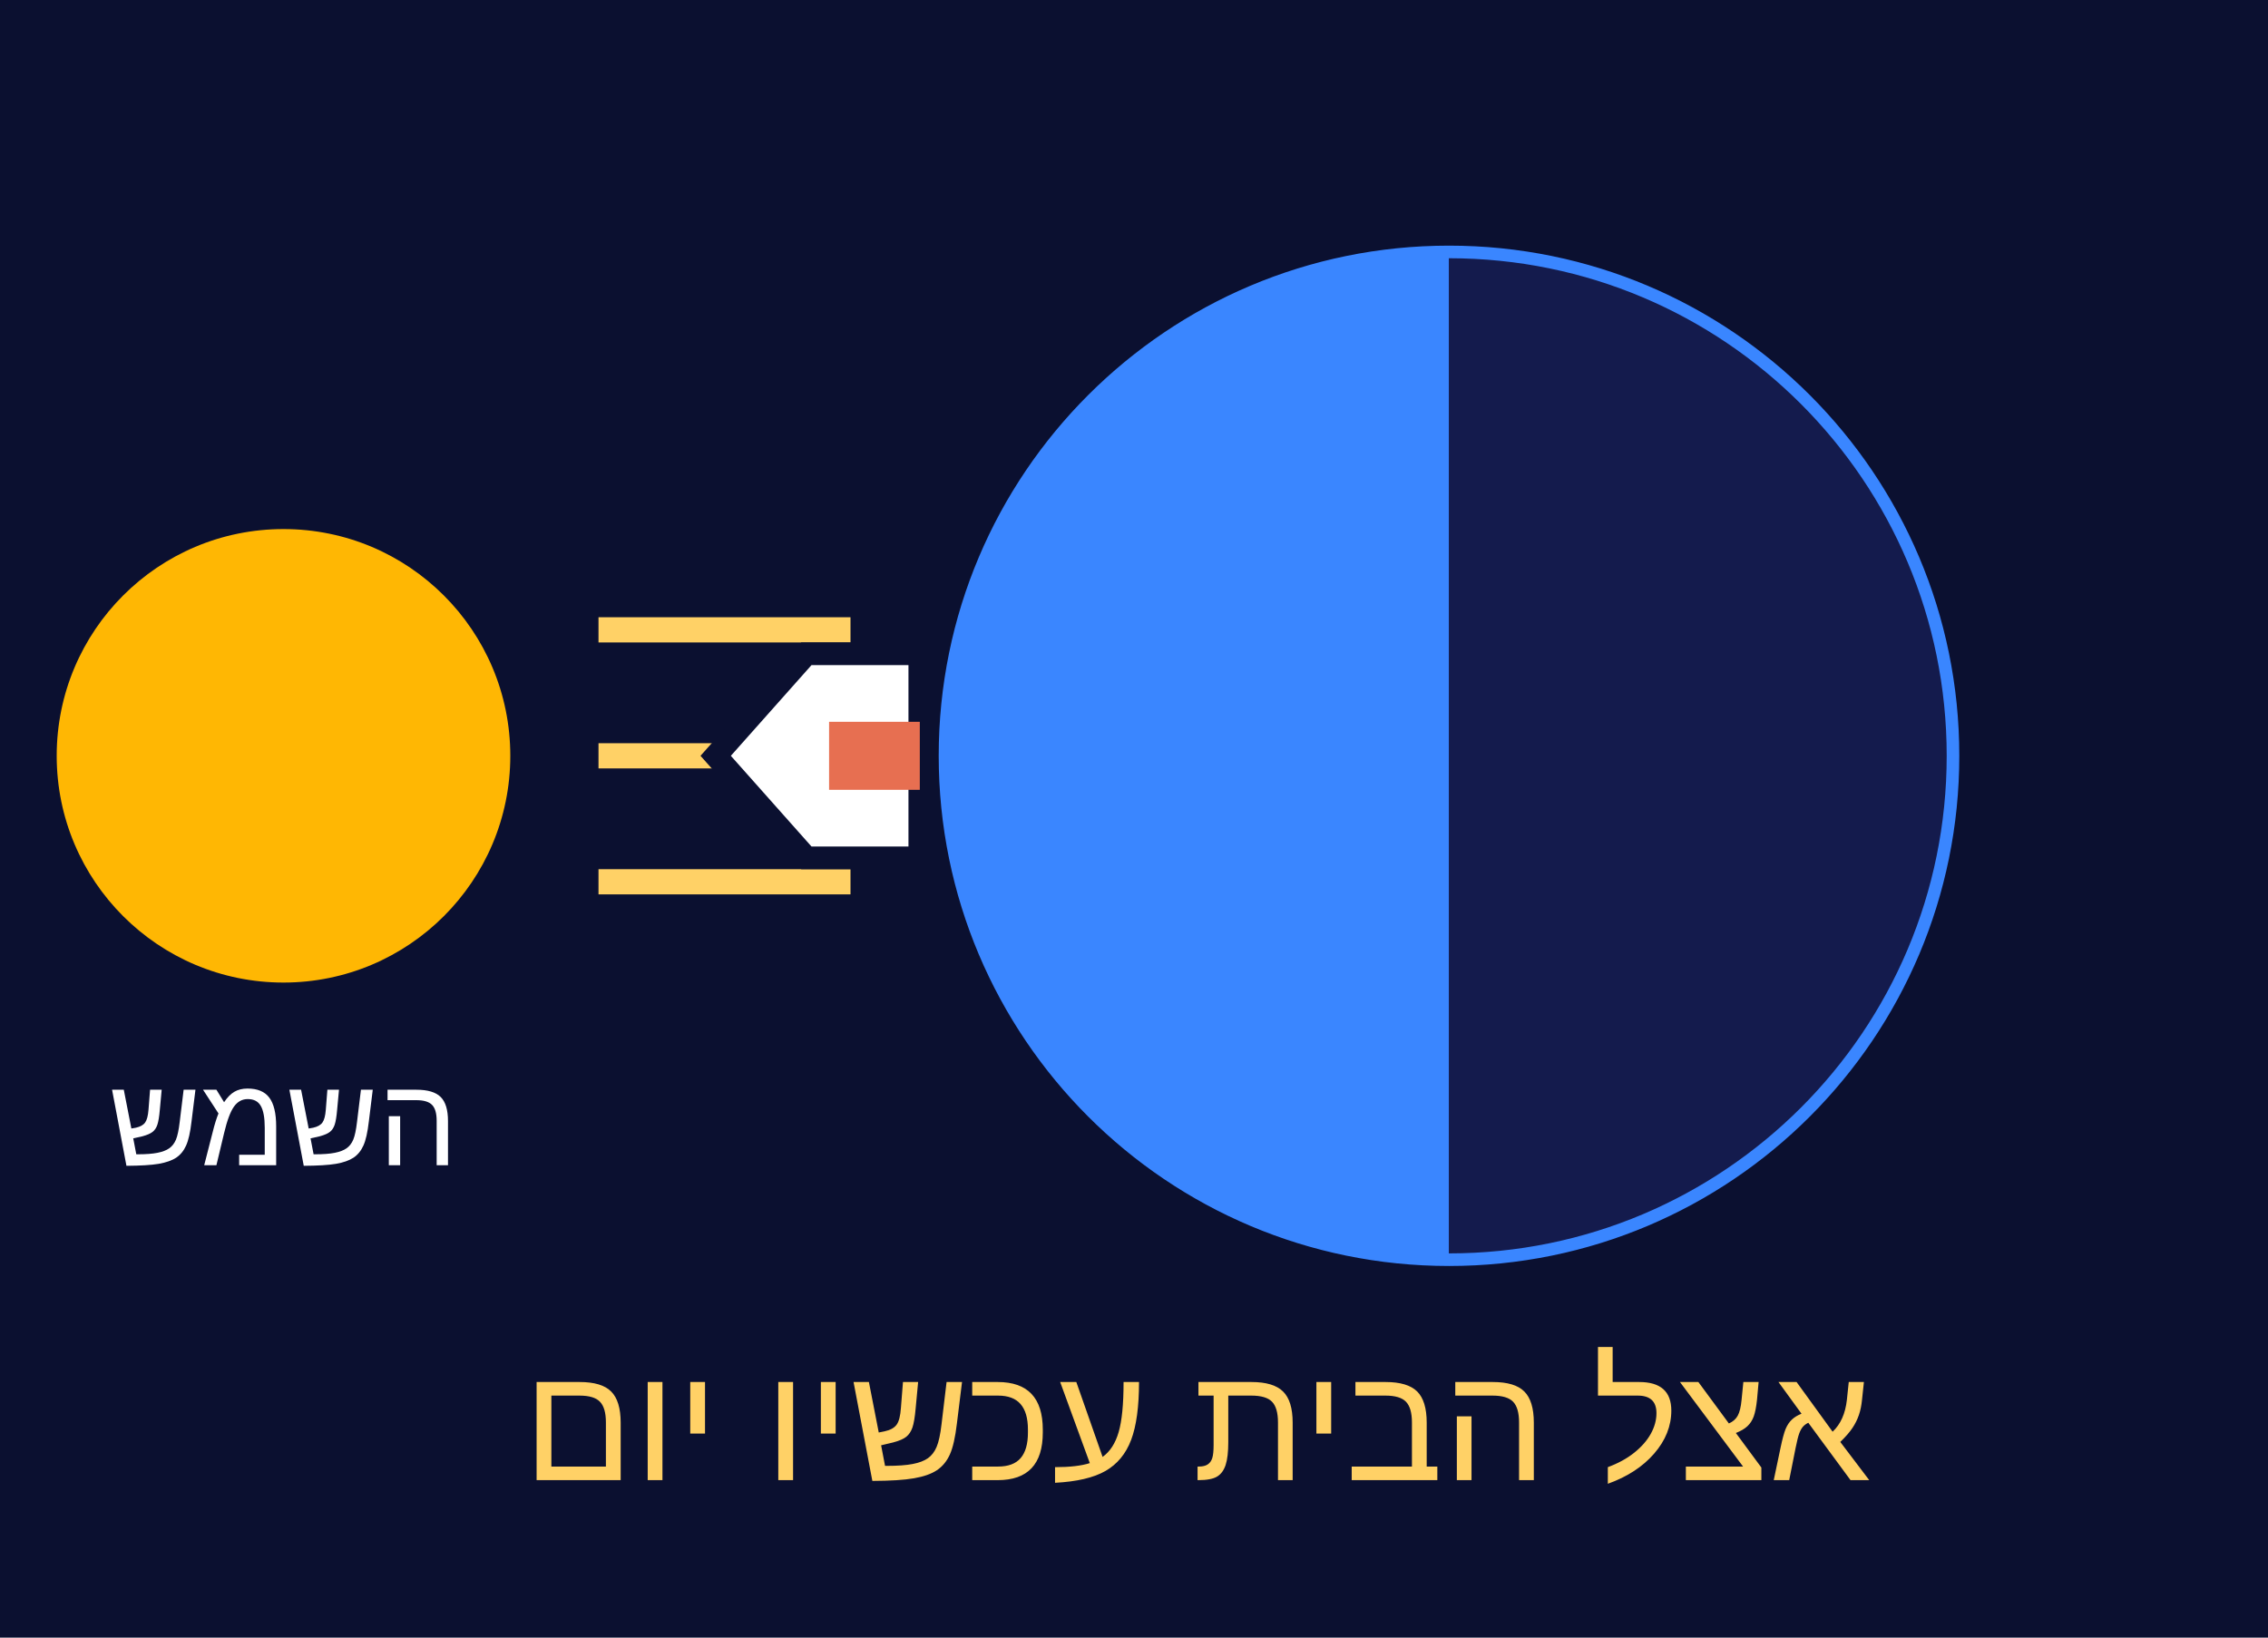
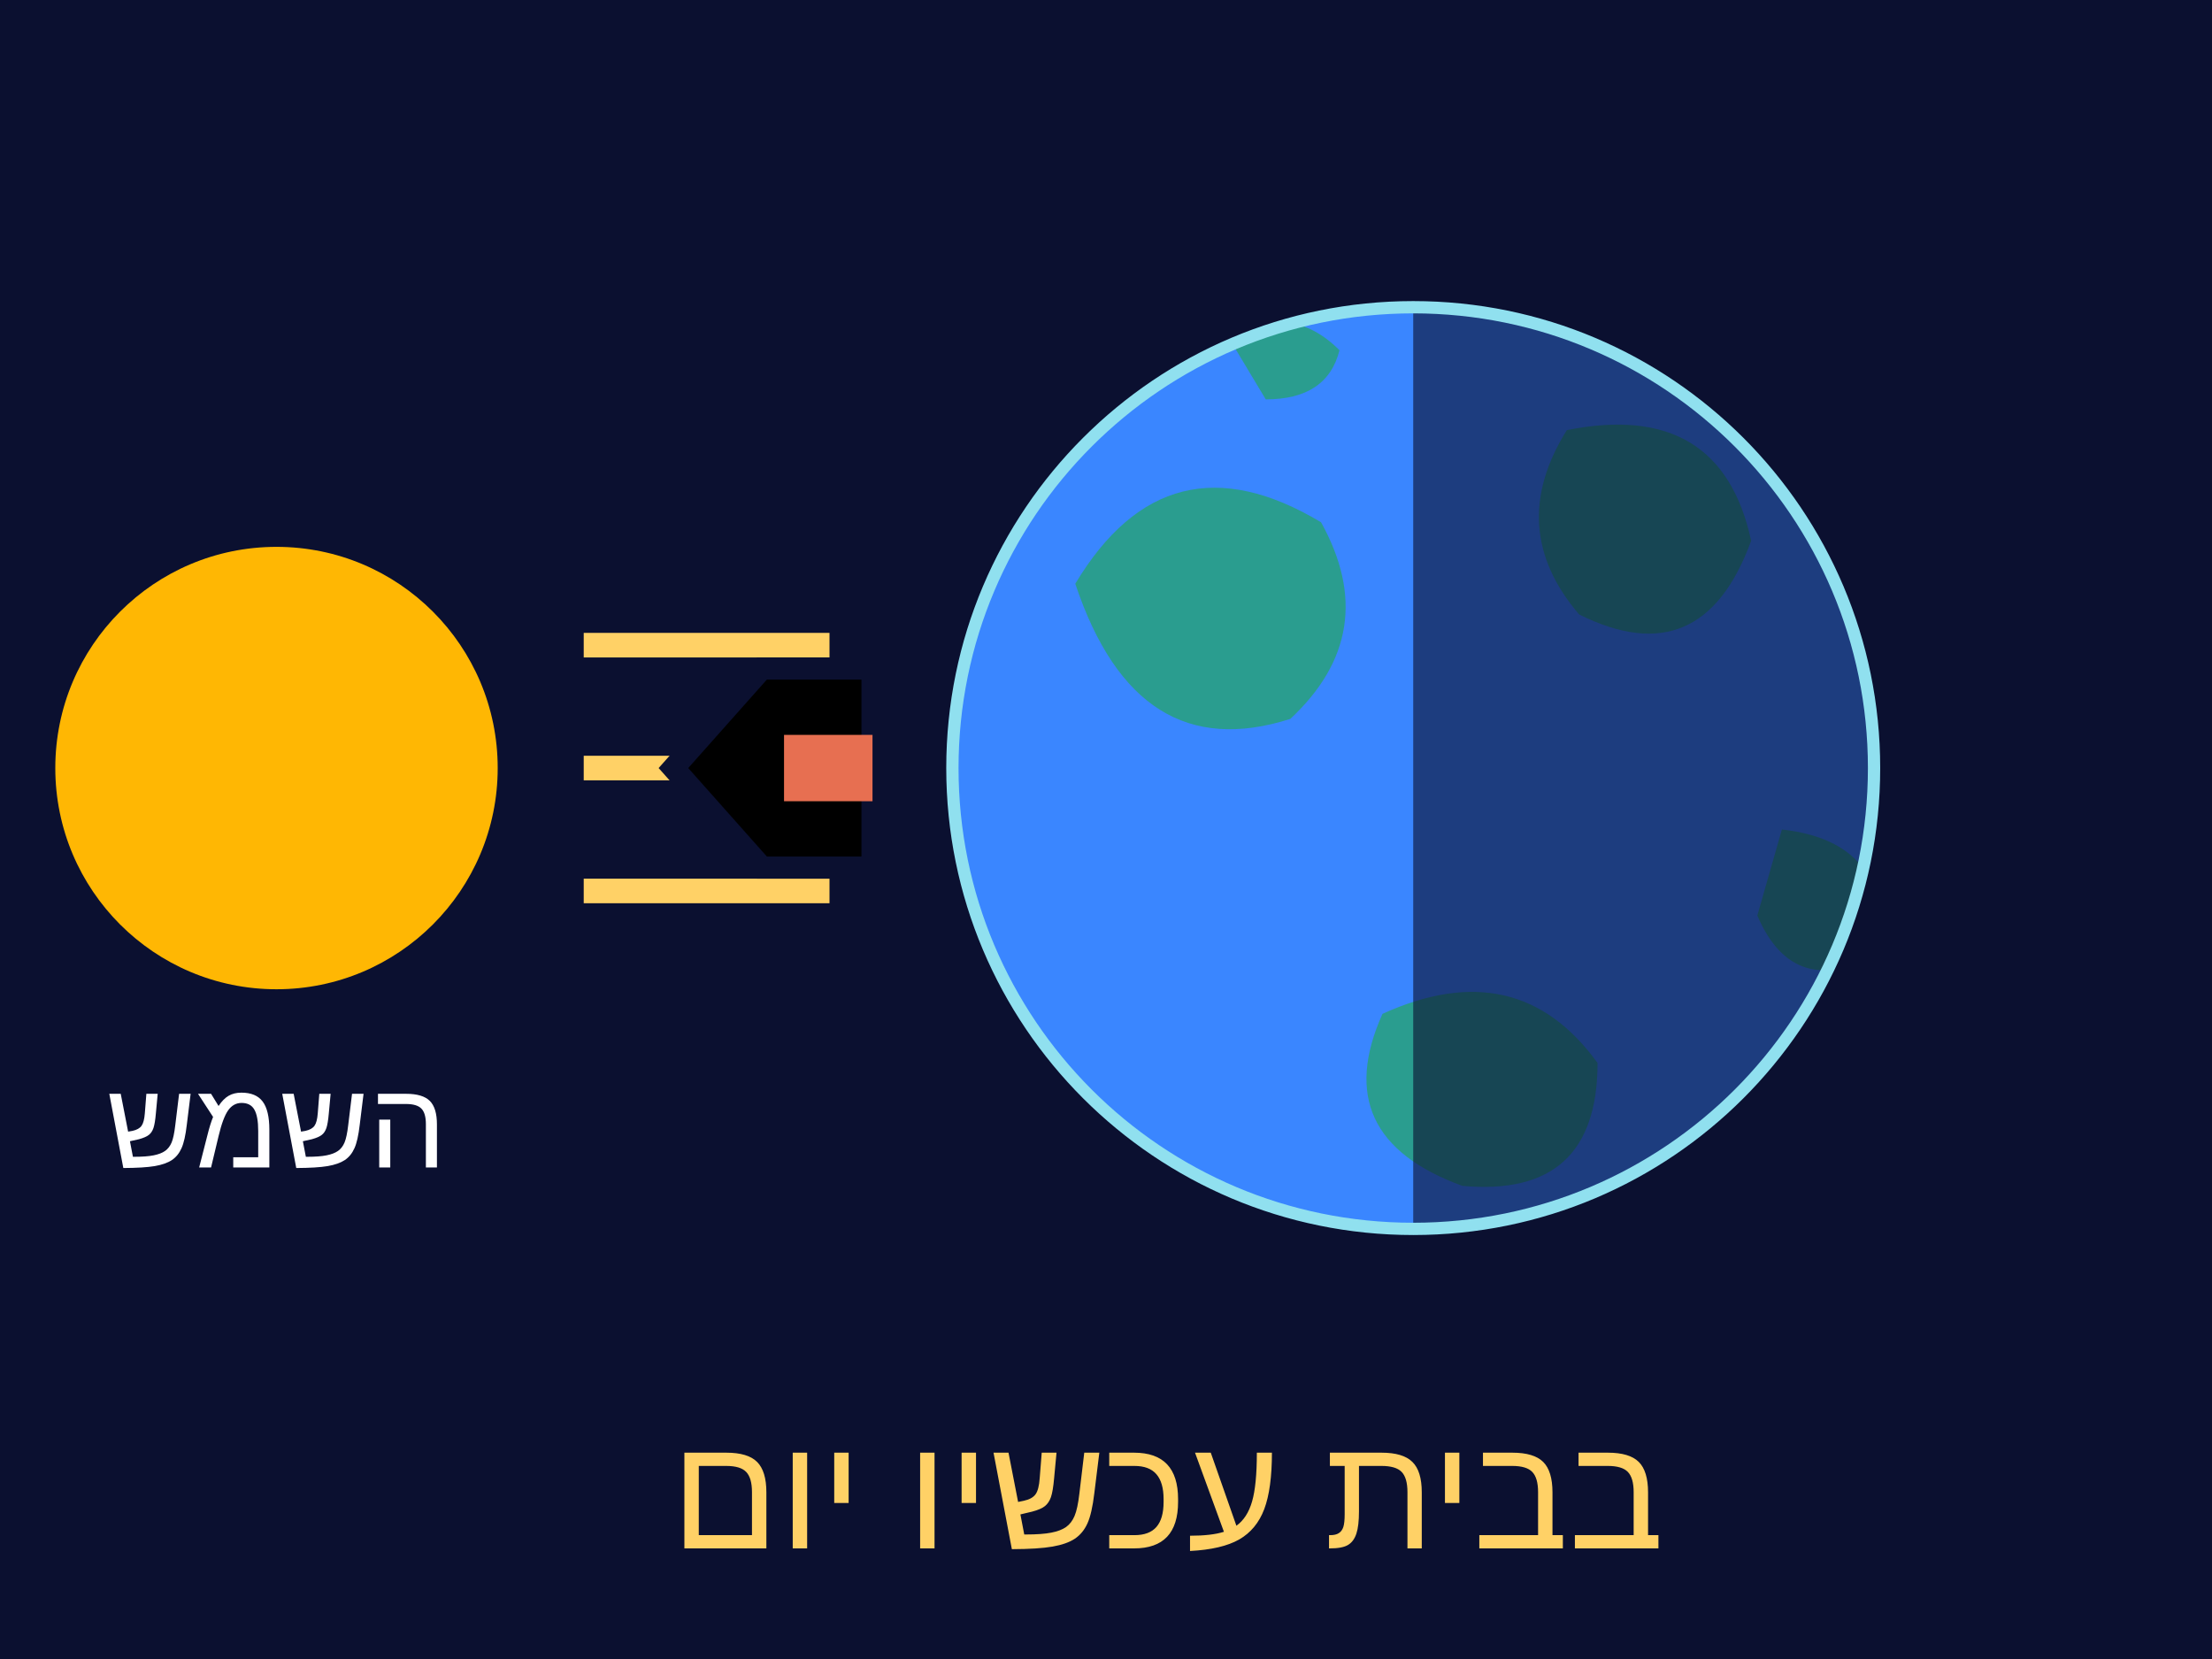
- <svg xmlns="http://www.w3.org/2000/svg" viewBox="0 0 360 260" width="360" height="260" role="img">
-   <rect width="360" height="260" fill="#0b1030" />
-   <circle cx="45" cy="120" r="36" fill="#ffb703" />
+ <svg xmlns="http://www.w3.org/2000/svg" viewBox="0 0 360 270" width="360" height="270" role="img">
+   <rect width="360" height="270" fill="#0b1030" />
+   <circle cx="45" cy="125" r="36" fill="#ffb703" />
  <g stroke="#ffd166" stroke-width="4">
-     <line x1="95" y1="100" x2="135" y2="100" />
-     <line x1="95" y1="120" x2="135" y2="120" />
-     <line x1="95" y1="140" x2="135" y2="140" />
+     <line x1="95" y1="105" x2="135" y2="105" />
+     <line x1="95" y1="125" x2="135" y2="125" />
+     <line x1="95" y1="145" x2="135" y2="145" />
  </g>
  <defs>
-     <clipPath id="L">
-       <rect x="140" y="30" width="90" height="180" />
+     <clipPath id="E">
+       <circle cx="230" cy="125" r="75" />
    </clipPath>
-     <clipPath id="R">
-       <rect x="230" y="30" width="90" height="180" />
+     <clipPath id="N">
+       <rect x="230" y="40" width="100" height="170" />
    </clipPath>
  </defs>
-   <circle cx="230" cy="120" r="80" fill="#3a86ff" clip-path="url(#L)" />
-   <circle cx="230" cy="120" r="80" fill="#141b4d" clip-path="url(#R)" />
-   <circle cx="230" cy="120" r="80" fill="none" stroke="#3a86ff" stroke-width="2" />
-   <g>
-     <animateTransform attributeName="transform" type="rotate" from="0 230 120" to="-360 230 120" dur="12s" repeatCount="indefinite" />
-     <g transform="translate(146,120) rotate(-90) scale(1.8)">
-       <polygon points="-9,0 9,0 9,-10 0,-18 -9,-10" fill="#ffffff" stroke="#0b1030" stroke-width="2" />
-       <rect x="-3" y="-8" width="6" height="8" fill="#e76f51" />
+   <circle cx="230" cy="125" r="75" fill="#3a86ff" />
+   <g clip-path="url(#E)">
+     <g>
+       <animateTransform attributeName="transform" type="rotate" from="0 230 125" to="-360 230 125" dur="12s" repeatCount="indefinite" />
+       <path d="M175,95 q15,-25 40,-10 q10,18 -5,32 q-25,8 -35,-22 z" fill="#2a9d8f" />
+       <path d="M255,70 q25,-5 30,18 q-8,22 -28,12 q-12,-14 -2,-30 z" fill="#2a9d8f" />
+       <path d="M225,165 q22,-10 35,8 q0,22 -22,20 q-22,-8 -13,-28 z" fill="#2a9d8f" />
+       <path d="M290,135 q18,2 16,20 q-14,8 -20,-6 z" fill="#2a9d8f" />
+       <path d="M200,55 q10,-6 18,2 q-2,8 -12,8 z" fill="#2a9d8f" />
    </g>
  </g>
-   <text x="190" y="235" text-anchor="middle" direction="rtl" font-family="Arial,sans-serif" font-size="26" fill="#ffd166">
-     <animate attributeName="opacity" calcMode="discrete" keyTimes="0;0.25;0.75" values="1;0;1" dur="12s" repeatCount="indefinite" />אצל הבית עכשיו יום</text>
-   <text x="190" y="235" text-anchor="middle" direction="rtl" font-family="Arial,sans-serif" font-size="26" fill="#90e0ef" opacity="0">
-     <animate attributeName="opacity" calcMode="discrete" keyTimes="0;0.25;0.75" values="0;1;0" dur="12s" repeatCount="indefinite" />אצל הבית עכשיו לילה</text>
-   <text x="45" y="185" text-anchor="middle" direction="rtl" font-family="Arial,sans-serif" font-size="20" fill="#ffffff">השמש</text>
+   <circle cx="230" cy="125" r="75" fill="#0b1030" opacity="0.62" clip-path="url(#N)" />
+   <circle cx="230" cy="125" r="75" fill="none" stroke="#90e0ef" stroke-width="2" />
+   <g>
+     <animateTransform attributeName="transform" type="rotate" from="0 230 125" to="-360 230 125" dur="12s" repeatCount="indefinite" />
+     <g transform="translate(142,125) rotate(-90) scale(1.8)">
+       <polygon points="-9,0 9,0 9,-10 0,-18 -9,-10" stroke="#0b1030" stroke-width="2">
+         <animate attributeName="fill" calcMode="discrete" keyTimes="0;0.25;0.75" values="#ffffff;#64748b;#ffffff" dur="12s" repeatCount="indefinite" />
+       </polygon>
+       <rect x="-3" y="-8" width="6" height="8" fill="#e76f51" />
+       <rect x="-7" y="-9" width="4" height="4" fill="#ffd166" opacity="0">
+         <animate attributeName="opacity" calcMode="discrete" keyTimes="0;0.25;0.75" values="0;1;0" dur="12s" repeatCount="indefinite" />
+       </rect>
+     </g>
+   </g>
+   <text x="190" y="252" text-anchor="middle" direction="rtl" font-family="Arial,sans-serif" font-size="26" fill="#ffd166">
+     <animate attributeName="opacity" calcMode="discrete" keyTimes="0;0.25;0.75" values="1;0;1" dur="12s" repeatCount="indefinite" />בבית עכשיו יום</text>
+   <text x="190" y="252" text-anchor="middle" direction="rtl" font-family="Arial,sans-serif" font-size="26" fill="#90e0ef" opacity="0">
+     <animate attributeName="opacity" calcMode="discrete" keyTimes="0;0.25;0.75" values="0;1;0" dur="12s" repeatCount="indefinite" />בבית עכשיו לילה</text>
+   <text x="45" y="190" text-anchor="middle" direction="rtl" font-family="Arial,sans-serif" font-size="20" fill="#ffffff">השמש</text>
</svg>
